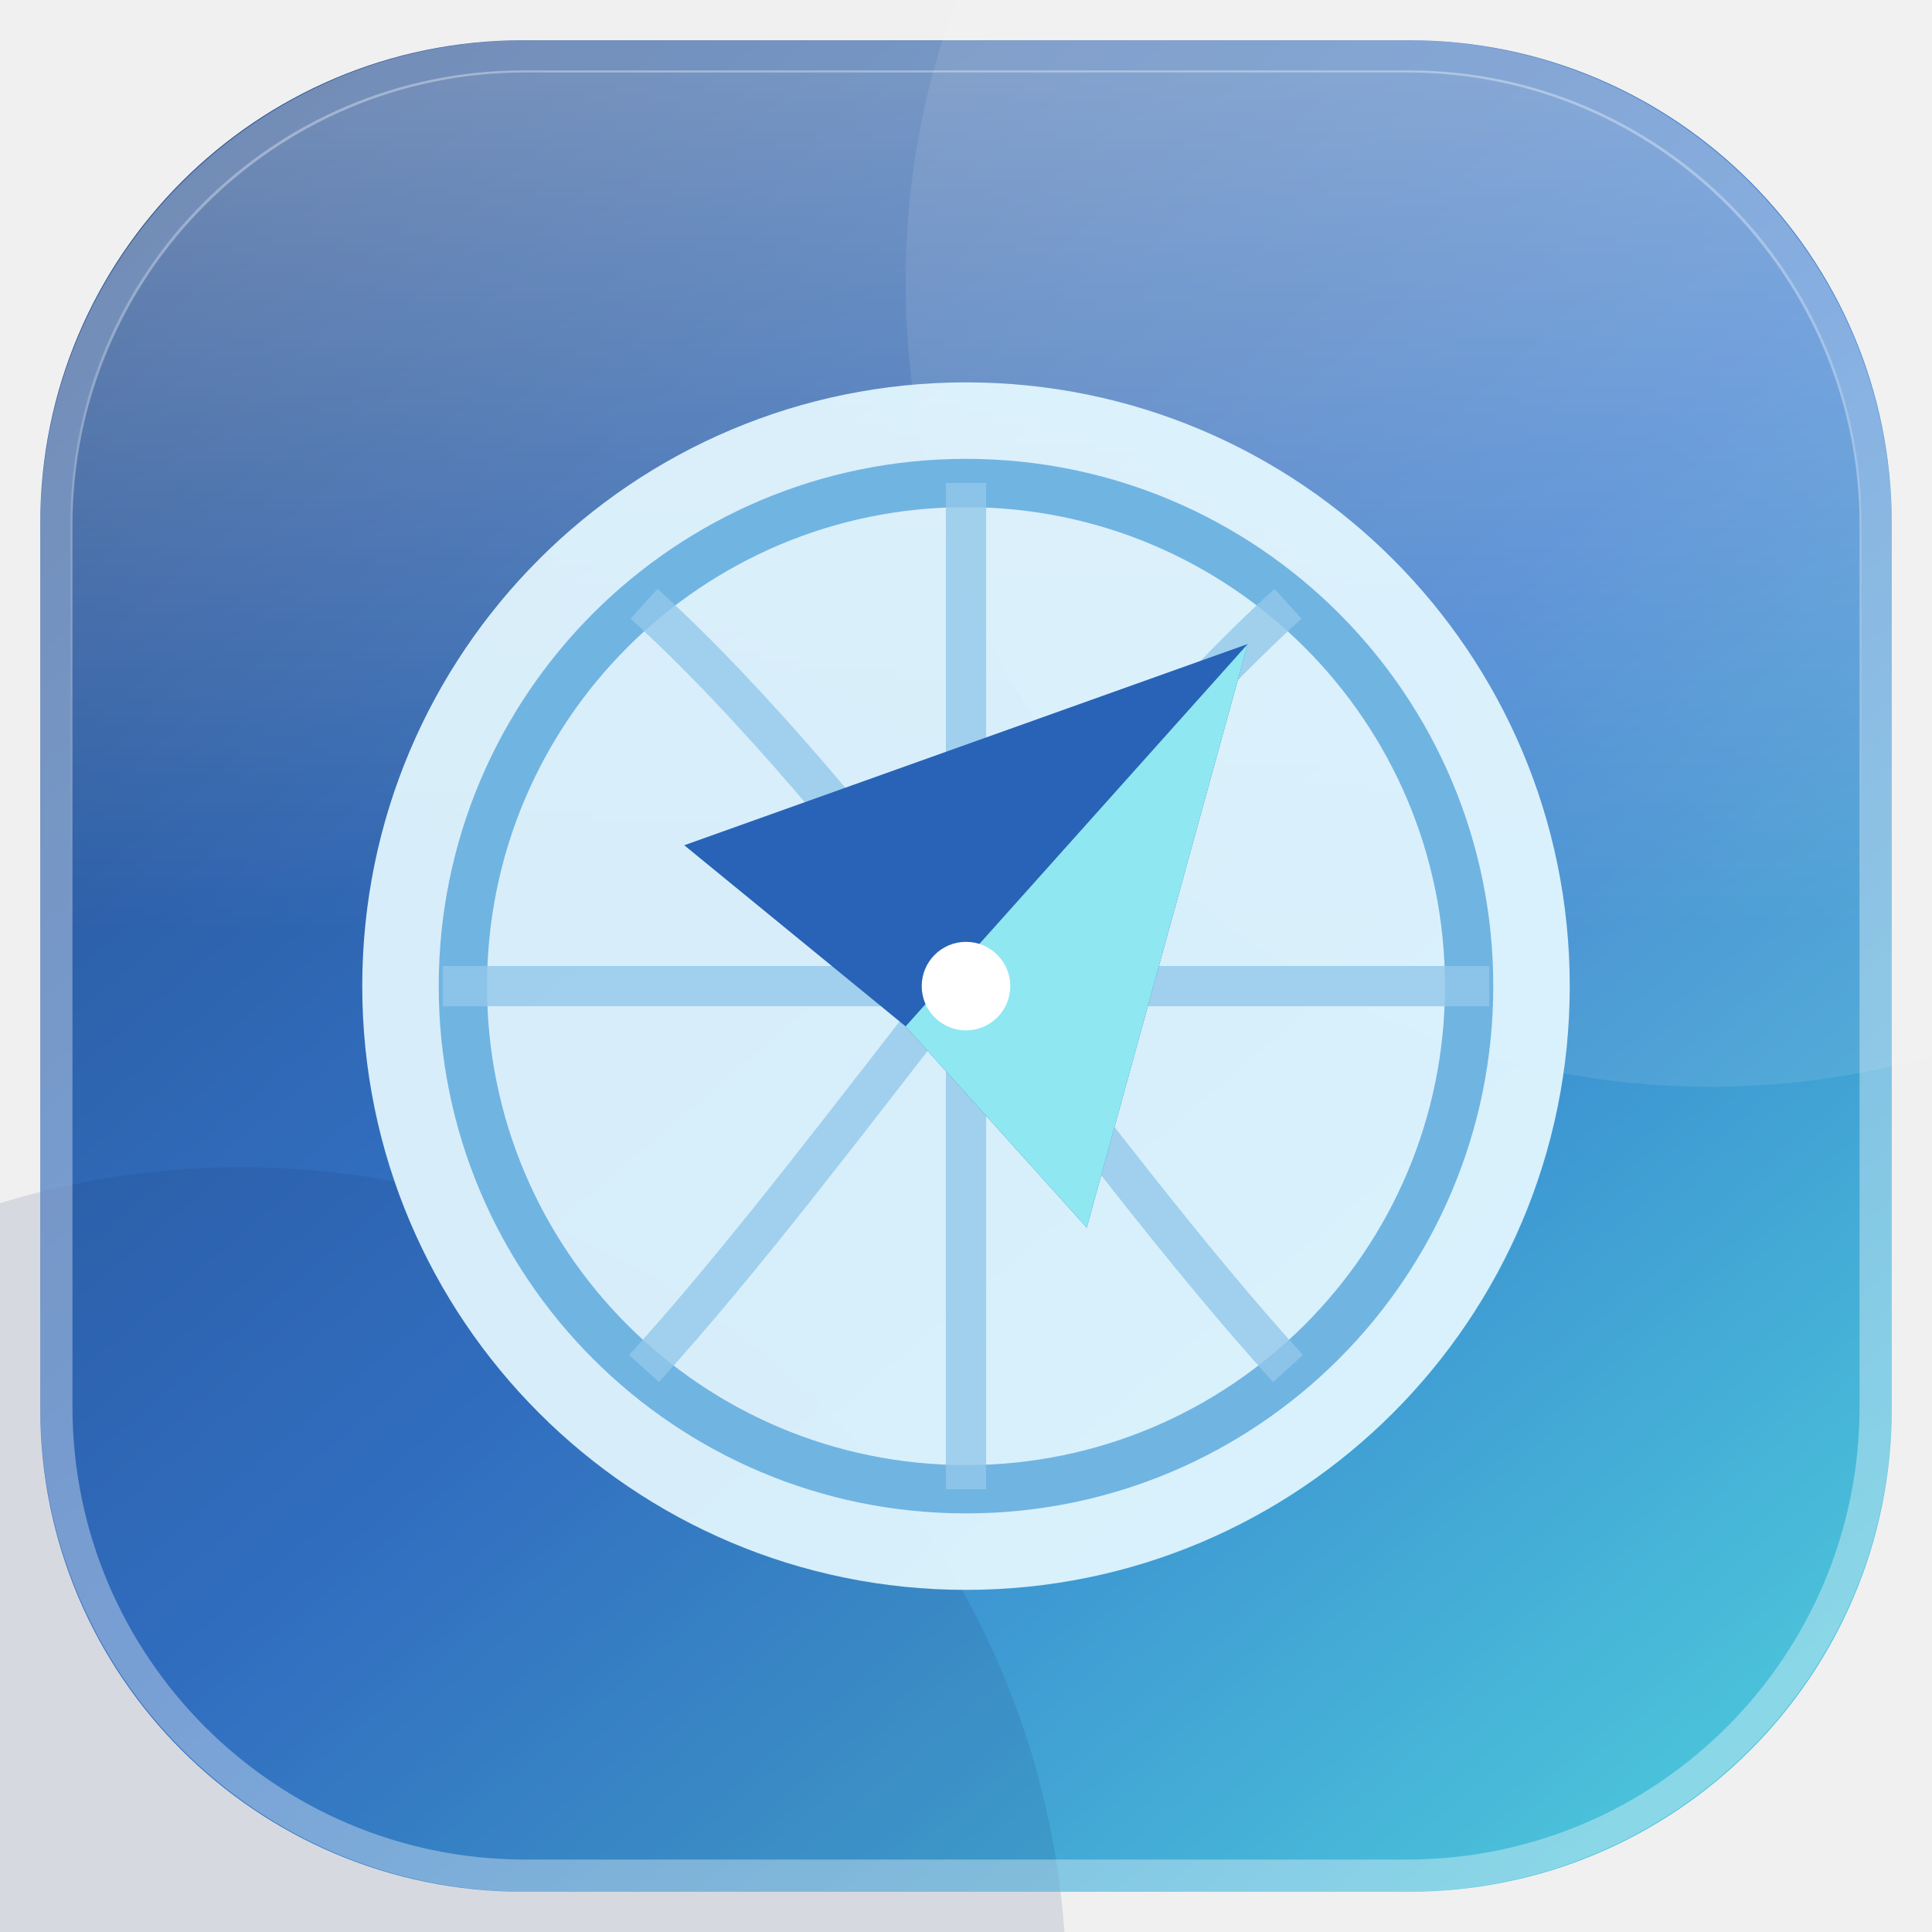
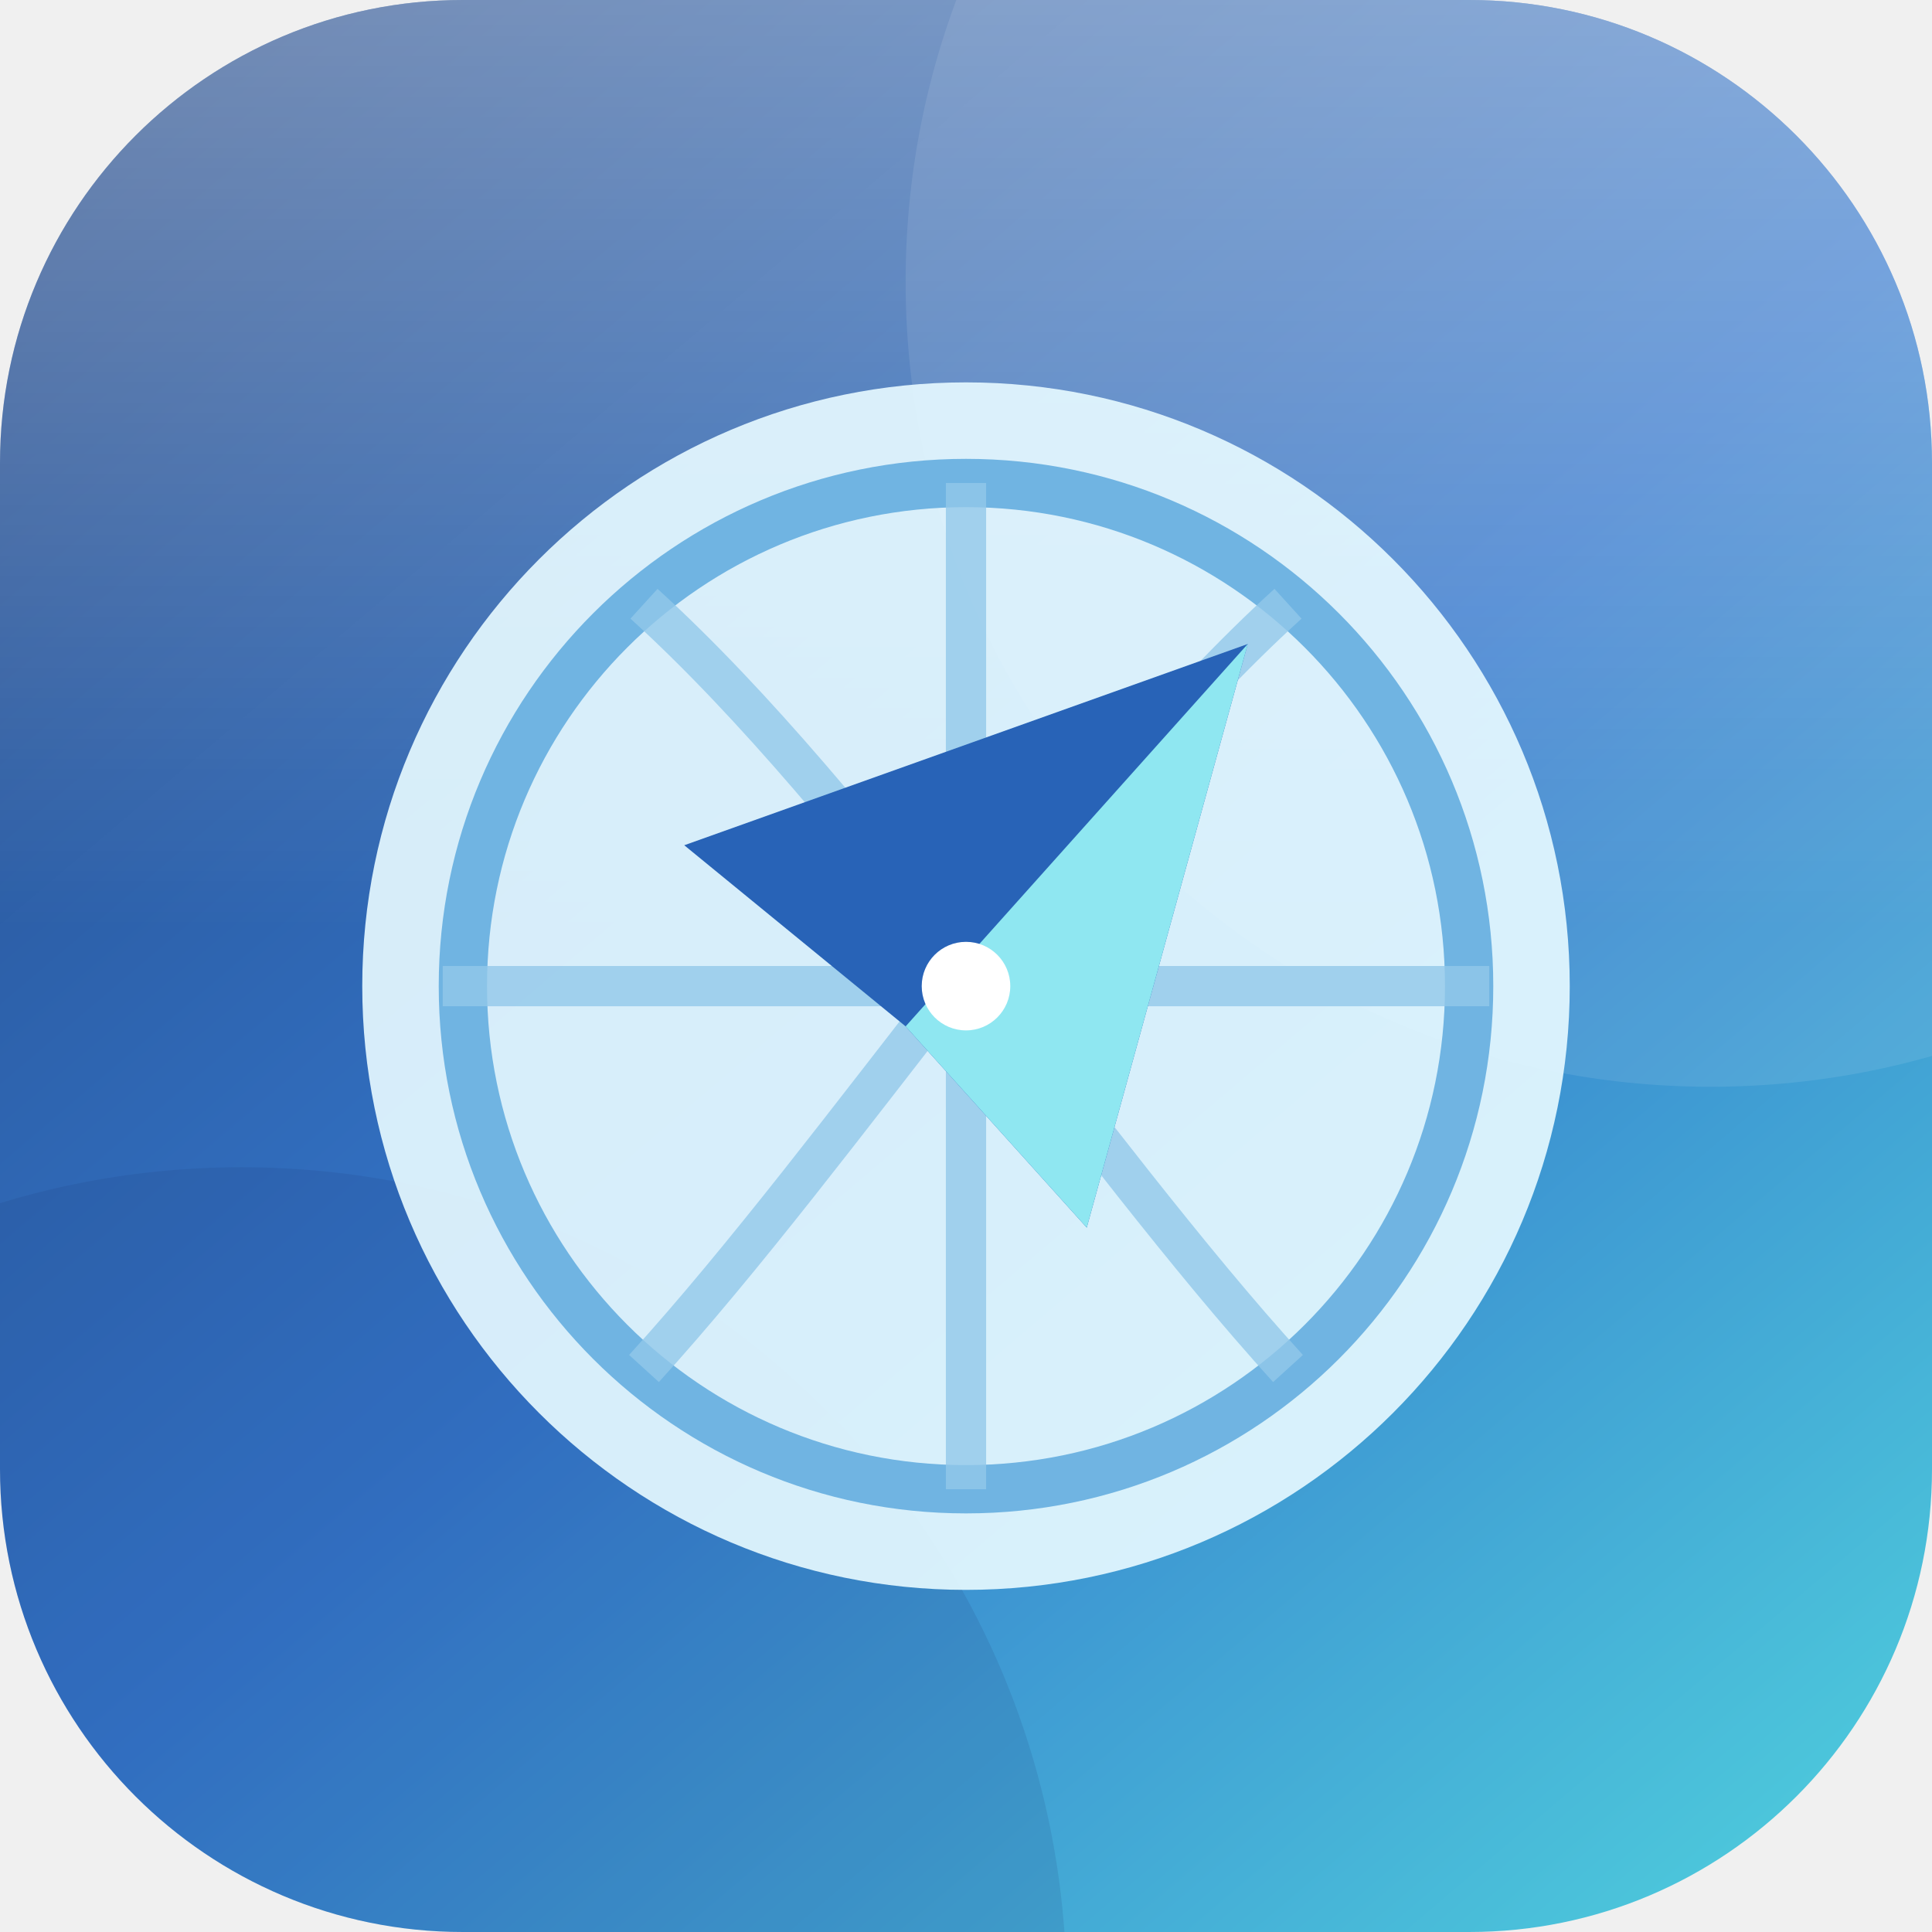
<svg xmlns="http://www.w3.org/2000/svg" width="96" height="96" viewBox="0 0 96 96">
  <defs>
    <linearGradient id="base" x1="0" y1="0" x2=".85" y2="1">
      <stop offset="0" stop-color="#254885" />
      <stop offset=".56" stop-color="#3477CC" />
      <stop offset="1" stop-color="#4CC6DB" />
    </linearGradient>
    <linearGradient id="shine" x1="0" y1="0" x2="0" y2="1">
      <stop offset="0" stop-color="#fff" stop-opacity=".36" />
      <stop offset=".48" stop-color="#fff" stop-opacity="0" />
    </linearGradient>
+     <clipPath id="tileclip">
+       <rect x="0" y="0" width="96" height="96" rx="23" />
+     </clipPath>
  </defs>
-   <rect x="2" y="2" width="92" height="92" rx="24" fill="url(#base)" />
-   <circle cx="85" cy="14" r="40" fill="#fff" opacity=".09" />
-   <circle cx="12" cy="99" r="41" fill="#1b2e67" opacity=".12" />
-   <rect x="3.5" y="3.5" width="89" height="89" rx="22.5" fill="url(#shine)" />
-   <circle cx="48" cy="49" r="30" fill="#E5F8FF" opacity=".92" />
-   <circle cx="48" cy="49" r="25" fill="none" stroke="#70B4E2" stroke-width="2.4" />
-   <path d="M22 49h52M48 24v50M32 30c11 10 22 27 32 38M64 30C53 40 42 57 32 68" fill="none" stroke="#92C8EA" stroke-width="2" opacity=".8" />
-   <path d="M62 32L54 61l-9-10-11-9z" fill="#2863B7" />
-   <path d="M62 32L45 51l9 10z" fill="#8FE7F1" />
-   <circle cx="48" cy="49" r="2.2" fill="#FFFFFF" />
-   <rect x="2.8" y="2.8" width="90.4" height="90.4" rx="23.3" fill="none" stroke="#fff" stroke-opacity=".35" stroke-width="1.6" />
+   <rect x="0" y="0" width="96" height="96" rx="23" fill="url(#base)" />
+   <g clip-path="url(#tileclip)">
+     <circle cx="85" cy="14" r="40" fill="#fff" opacity=".09" />
+     <circle cx="12" cy="99" r="41" fill="#1b2e67" opacity=".12" />
+     <rect x="0" y="0" width="96" height="96" rx="23" fill="url(#shine)" />
+     <circle cx="48" cy="49" r="30" fill="#E5F8FF" opacity=".92" />
+     <circle cx="48" cy="49" r="25" fill="none" stroke="#70B4E2" stroke-width="2.4" />
+     <path d="M22 49h52M48 24v50M32 30c11 10 22 27 32 38M64 30C53 40 42 57 32 68" fill="none" stroke="#92C8EA" stroke-width="2" opacity=".8" />
+     <path d="M62 32L54 61l-9-10-11-9z" fill="#2863B7" />
+     <path d="M62 32L45 51l9 10z" fill="#8FE7F1" />
+     <circle cx="48" cy="49" r="2.2" fill="#FFFFFF" />
+   </g>
</svg>
